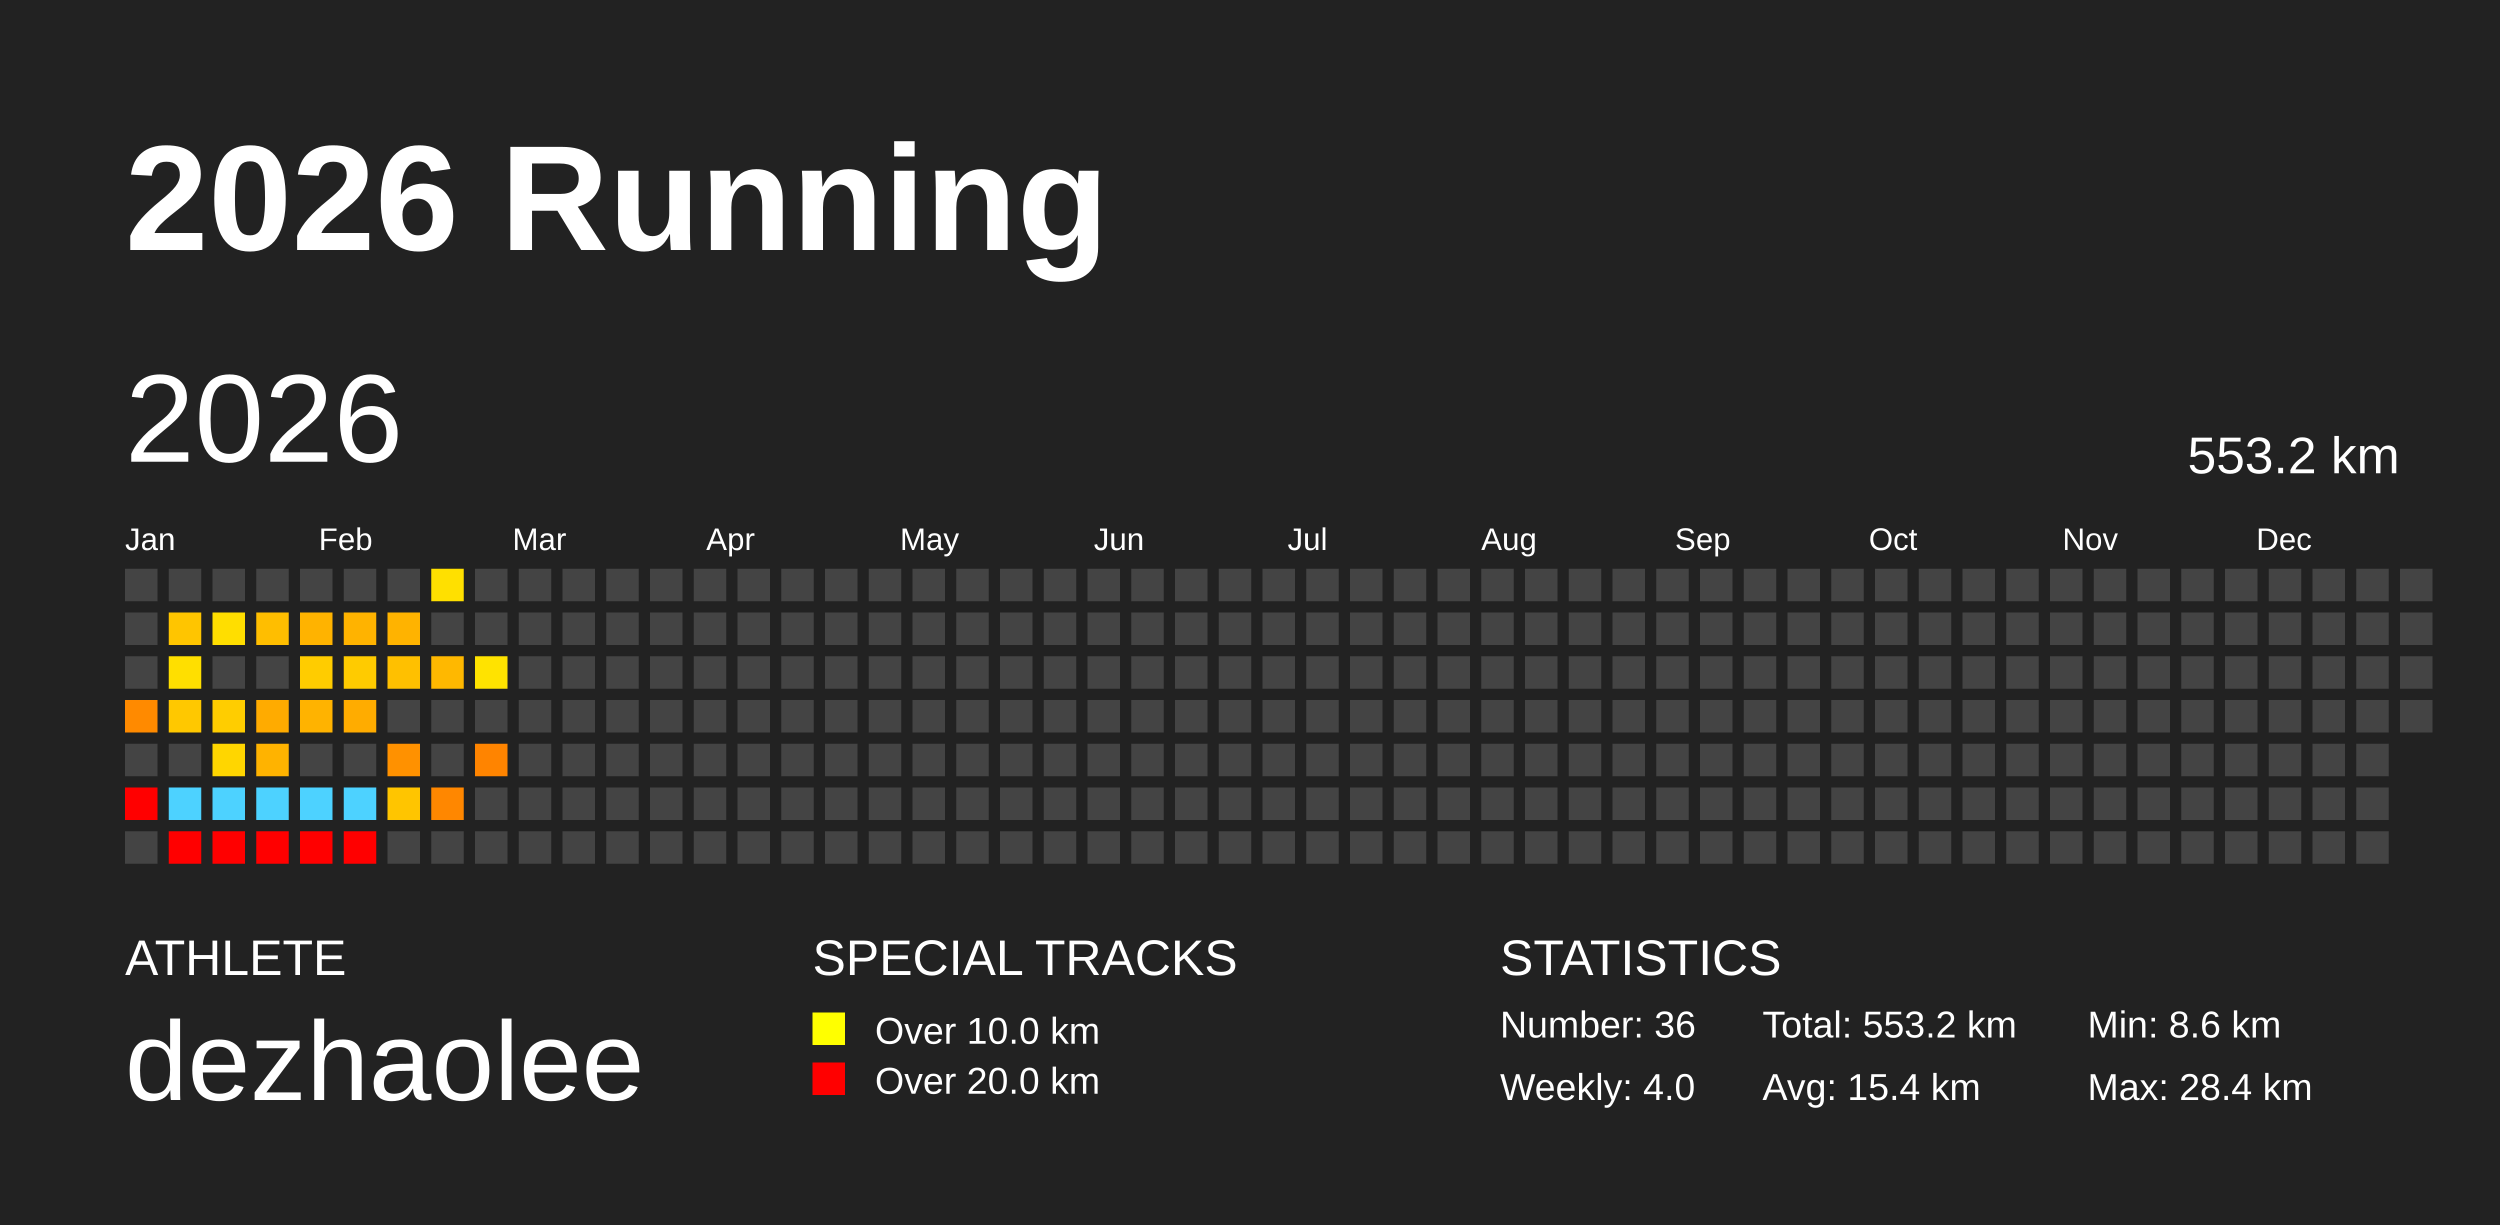
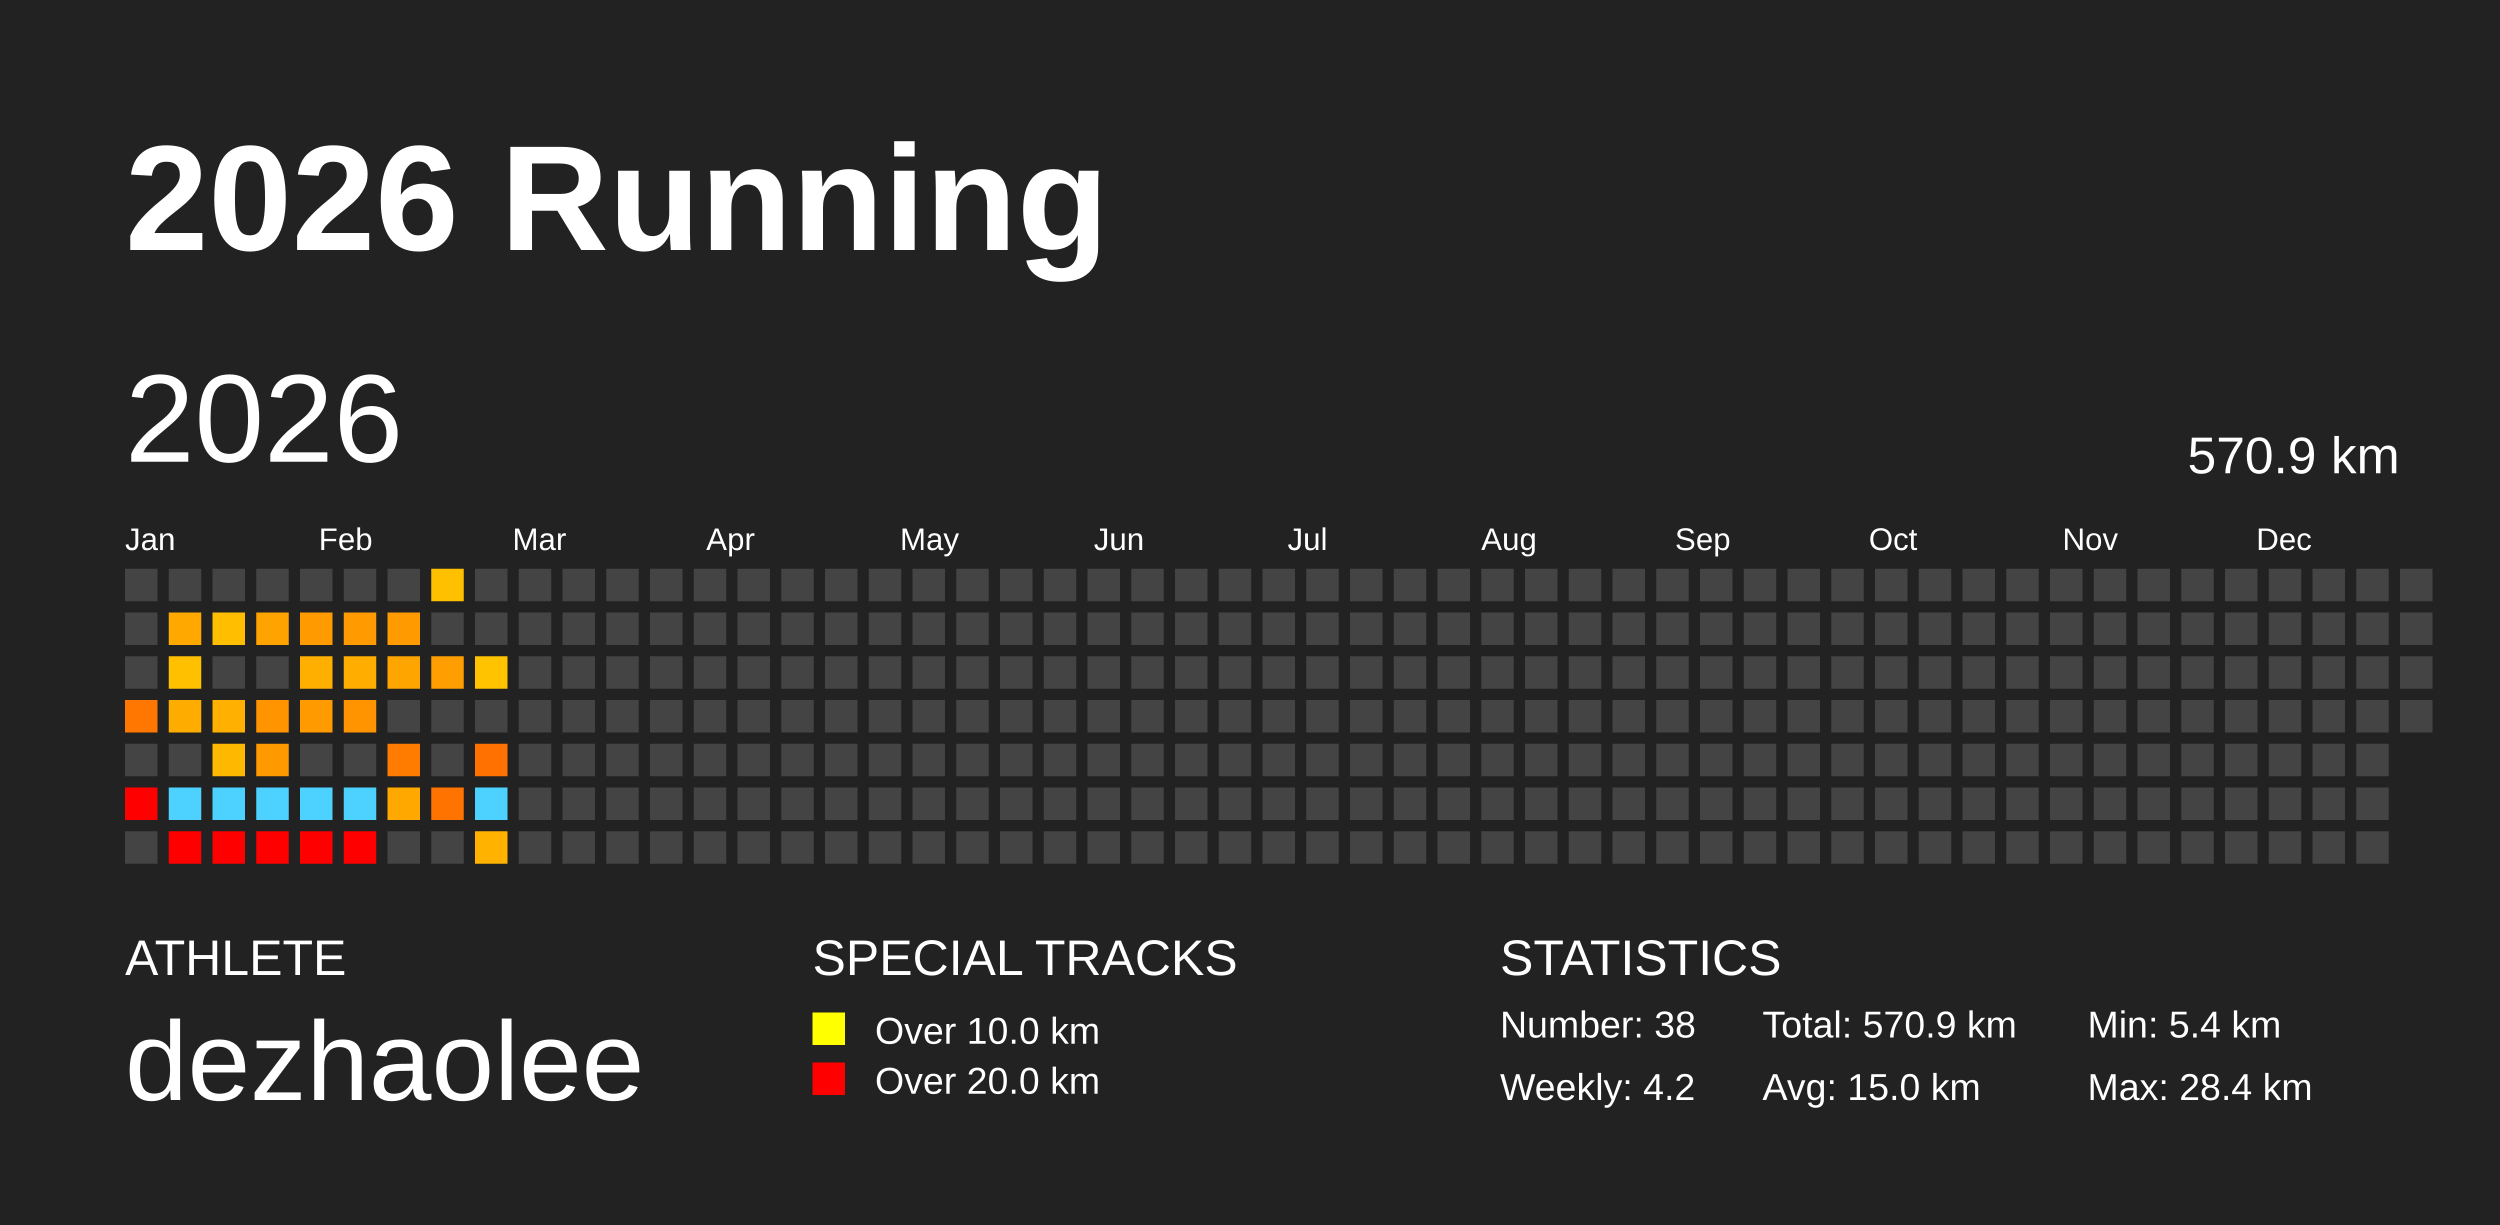
<svg xmlns="http://www.w3.org/2000/svg" baseProfile="full" height="98mm" version="1.1" viewBox="0,0,200,98" width="200mm">
  <defs />
  <rect fill="#222222" height="98" width="200" x="0" y="0" />
  <text fill="#FFFFFF" style="font-size:12px; font-family:Arial; font-weight:bold;" x="10" y="20">2026 Running</text>
  <text fill="#FFFFFF" style="font-size:4px; font-family:Arial" x="10" y="78">ATHLETE</text>
  <text fill="#FFFFFF" style="font-size:9px; font-family:Arial" x="10" y="88">dezhaolee</text>
  <text fill="#FFFFFF" style="font-size:4px; font-family:Arial" x="65" y="78">SPECIAL TRACKS</text>
  <rect fill="yellow" height="2.6" width="2.6" x="65" y="81" />
  <text fill="#FFFFFF" style="font-size:3px; font-family:Arial" x="70" y="83.5">Over 10.0 km</text>
  <rect fill="red" height="2.6" width="2.6" x="65" y="85" />
  <text fill="#FFFFFF" style="font-size:3px; font-family:Arial" x="70" y="87.5">Over 20.0 km</text>
  <text fill="#FFFFFF" style="font-size:4px; font-family:Arial" x="120" y="78">STATISTICS</text>
-   <text fill="#FFFFFF" style="font-size:3px; font-family:Arial" x="120" y="83">Number: 36</text>
-   <text fill="#FFFFFF" style="font-size:3px; font-family:Arial" x="120" y="88">Weekly: 4.0</text>
-   <text fill="#FFFFFF" style="font-size:3px; font-family:Arial" x="141" y="83">Total: 553.2 km</text>
-   <text fill="#FFFFFF" style="font-size:3px; font-family:Arial" x="141" y="88">Avg: 15.4 km</text>
-   <text fill="#FFFFFF" style="font-size:3px; font-family:Arial" x="167" y="83">Min: 8.6 km</text>
+   <text fill="#FFFFFF" style="font-size:3px; font-family:Arial" x="120" y="83">Number: 38</text>
+   <text fill="#FFFFFF" style="font-size:3px; font-family:Arial" x="120" y="88">Weekly: 4.2</text>
+   <text fill="#FFFFFF" style="font-size:3px; font-family:Arial" x="141" y="83">Total: 570.9 km</text>
+   <text fill="#FFFFFF" style="font-size:3px; font-family:Arial" x="141" y="88">Avg: 15.0 km</text>
+   <text fill="#FFFFFF" style="font-size:3px; font-family:Arial" x="167" y="83">Min: 5.4 km</text>
  <text fill="#FFFFFF" style="font-size:3px; font-family:Arial" x="167" y="88">Max: 28.4 km</text>
  <text dominant-baseline="hanging" fill="#FFFFFF" style="font-size:10.0px; font-family:Arial;" x="10" y="30">2026</text>
-   <text dominant-baseline="hanging" fill="#FFFFFF" style="font-size:4.125px; font-family:Arial;" x="175" y="35">553.2 km</text>
+   <text dominant-baseline="hanging" fill="#FFFFFF" style="font-size:4.125px; font-family:Arial;" x="175" y="35">570.9 km</text>
  <text fill="#FFFFFF" style="font-size:2.5px; font-family:Arial" x="10.0" y="44">Jan</text>
  <text fill="#FFFFFF" style="font-size:2.5px; font-family:Arial" x="25.5" y="44">Feb</text>
  <text fill="#FFFFFF" style="font-size:2.5px; font-family:Arial" x="41.0" y="44">Mar</text>
  <text fill="#FFFFFF" style="font-size:2.5px; font-family:Arial" x="56.5" y="44">Apr</text>
  <text fill="#FFFFFF" style="font-size:2.5px; font-family:Arial" x="72.0" y="44">May</text>
  <text fill="#FFFFFF" style="font-size:2.5px; font-family:Arial" x="87.5" y="44">Jun</text>
  <text fill="#FFFFFF" style="font-size:2.5px; font-family:Arial" x="103.0" y="44">Jul</text>
  <text fill="#FFFFFF" style="font-size:2.5px; font-family:Arial" x="118.5" y="44">Aug</text>
  <text fill="#FFFFFF" style="font-size:2.5px; font-family:Arial" x="134.0" y="44">Sep</text>
  <text fill="#FFFFFF" style="font-size:2.5px; font-family:Arial" x="149.5" y="44">Oct</text>
  <text fill="#FFFFFF" style="font-size:2.5px; font-family:Arial" x="165.0" y="44">Nov</text>
  <text fill="#FFFFFF" style="font-size:2.5px; font-family:Arial" x="180.5" y="44">Dec</text>
  <rect fill="#444444" height="2.6" width="2.6" x="10.0" y="45.5" />
  <rect fill="#444444" height="2.6" width="2.6" x="10.0" y="49.0" />
  <rect fill="#444444" height="2.6" width="2.6" x="10.0" y="52.5" />
-   <rect fill="#ff8a00" height="2.6" width="2.6" x="10.0" y="56.0" />
+   <rect fill="#ff7700" height="2.6" width="2.6" x="10.0" y="56.0" />
  <rect fill="#444444" height="2.6" width="2.6" x="10.0" y="59.5" />
  <rect fill="red" height="2.6" width="2.6" x="10.0" y="63.0" />
  <rect fill="#444444" height="2.6" width="2.6" x="10.0" y="66.5" />
  <rect fill="#444444" height="2.6" width="2.6" x="13.5" y="45.5" />
-   <rect fill="#ffc500" height="2.6" width="2.6" x="13.5" y="49.0" />
-   <rect fill="#ffdf00" height="2.6" width="2.6" x="13.5" y="52.5" />
-   <rect fill="#ffc800" height="2.6" width="2.6" x="13.5" y="56.0" />
+   <rect fill="#ffa900" height="2.6" width="2.6" x="13.5" y="49.0" />
+   <rect fill="#ffc000" height="2.6" width="2.6" x="13.5" y="52.5" />
+   <rect fill="#ffac00" height="2.6" width="2.6" x="13.5" y="56.0" />
  <rect fill="#444444" height="2.6" width="2.6" x="13.5" y="59.5" />
  <rect fill="#4dd2ff" height="2.6" width="2.6" x="13.5" y="63.0" />
  <rect fill="red" height="2.6" width="2.6" x="13.5" y="66.5" />
  <rect fill="#444444" height="2.6" width="2.6" x="17.0" y="45.5" />
-   <rect fill="#ffde00" height="2.6" width="2.6" x="17.0" y="49.0" />
+   <rect fill="#ffbf00" height="2.6" width="2.6" x="17.0" y="49.0" />
  <rect fill="#444444" height="2.6" width="2.6" x="17.0" y="52.5" />
-   <rect fill="#ffcd00" height="2.6" width="2.6" x="17.0" y="56.0" />
-   <rect fill="#ffd600" height="2.6" width="2.6" x="17.0" y="59.5" />
+   <rect fill="#ffb000" height="2.6" width="2.6" x="17.0" y="56.0" />
+   <rect fill="#ffb800" height="2.6" width="2.6" x="17.0" y="59.5" />
  <rect fill="#4dd2ff" height="2.6" width="2.6" x="17.0" y="63.0" />
  <rect fill="red" height="2.6" width="2.6" x="17.0" y="66.5" />
  <rect fill="#444444" height="2.6" width="2.6" x="20.5" y="45.5" />
-   <rect fill="#ffbe00" height="2.6" width="2.6" x="20.5" y="49.0" />
+   <rect fill="#ffa300" height="2.6" width="2.6" x="20.5" y="49.0" />
  <rect fill="#444444" height="2.6" width="2.6" x="20.5" y="52.5" />
-   <rect fill="#ffab00" height="2.6" width="2.6" x="20.5" y="56.0" />
-   <rect fill="#ffb300" height="2.6" width="2.6" x="20.5" y="59.5" />
+   <rect fill="#ff9300" height="2.6" width="2.6" x="20.5" y="56.0" />
+   <rect fill="#ff9900" height="2.6" width="2.6" x="20.5" y="59.5" />
  <rect fill="#4dd2ff" height="2.6" width="2.6" x="20.5" y="63.0" />
  <rect fill="red" height="2.6" width="2.6" x="20.5" y="66.5" />
  <rect fill="#444444" height="2.6" width="2.6" x="24.0" y="45.5" />
-   <rect fill="#ffb300" height="2.6" width="2.6" x="24.0" y="49.0" />
-   <rect fill="#ffcc00" height="2.6" width="2.6" x="24.0" y="52.5" />
-   <rect fill="#ffb300" height="2.6" width="2.6" x="24.0" y="56.0" />
+   <rect fill="#ff9a00" height="2.6" width="2.6" x="24.0" y="49.0" />
+   <rect fill="#ffaf00" height="2.6" width="2.6" x="24.0" y="52.5" />
+   <rect fill="#ff9a00" height="2.6" width="2.6" x="24.0" y="56.0" />
  <rect fill="#444444" height="2.6" width="2.6" x="24.0" y="59.5" />
  <rect fill="#4dd2ff" height="2.6" width="2.6" x="24.0" y="63.0" />
  <rect fill="red" height="2.6" width="2.6" x="24.0" y="66.5" />
  <rect fill="#444444" height="2.6" width="2.6" x="27.5" y="45.5" />
-   <rect fill="#ffb300" height="2.6" width="2.6" x="27.5" y="49.0" />
-   <rect fill="#ffcb00" height="2.6" width="2.6" x="27.5" y="52.5" />
-   <rect fill="#ffac00" height="2.6" width="2.6" x="27.5" y="56.0" />
+   <rect fill="#ff9a00" height="2.6" width="2.6" x="27.5" y="49.0" />
+   <rect fill="#ffae00" height="2.6" width="2.6" x="27.5" y="52.5" />
+   <rect fill="#ff9400" height="2.6" width="2.6" x="27.5" y="56.0" />
  <rect fill="#444444" height="2.6" width="2.6" x="27.5" y="59.5" />
  <rect fill="#4dd2ff" height="2.6" width="2.6" x="27.5" y="63.0" />
  <rect fill="red" height="2.6" width="2.6" x="27.5" y="66.5" />
  <rect fill="#444444" height="2.6" width="2.6" x="31.0" y="45.5" />
-   <rect fill="#ffb300" height="2.6" width="2.6" x="31.0" y="49.0" />
-   <rect fill="#ffc000" height="2.6" width="2.6" x="31.0" y="52.5" />
+   <rect fill="#ff9a00" height="2.6" width="2.6" x="31.0" y="49.0" />
+   <rect fill="#ffa500" height="2.6" width="2.6" x="31.0" y="52.5" />
  <rect fill="#444444" height="2.6" width="2.6" x="31.0" y="56.0" />
-   <rect fill="#ff9100" height="2.6" width="2.6" x="31.0" y="59.5" />
-   <rect fill="#ffc500" height="2.6" width="2.6" x="31.0" y="63.0" />
+   <rect fill="#ff7c00" height="2.6" width="2.6" x="31.0" y="59.5" />
+   <rect fill="#ffa900" height="2.6" width="2.6" x="31.0" y="63.0" />
  <rect fill="#444444" height="2.6" width="2.6" x="31.0" y="66.5" />
-   <rect fill="#ffe000" height="2.6" width="2.6" x="34.5" y="45.5" />
+   <rect fill="#ffc000" height="2.6" width="2.6" x="34.5" y="45.5" />
  <rect fill="#444444" height="2.6" width="2.6" x="34.5" y="49.0" />
-   <rect fill="#ffb800" height="2.6" width="2.6" x="34.5" y="52.5" />
+   <rect fill="#ff9e00" height="2.6" width="2.6" x="34.5" y="52.5" />
  <rect fill="#444444" height="2.6" width="2.6" x="34.5" y="56.0" />
  <rect fill="#444444" height="2.6" width="2.6" x="34.5" y="59.5" />
-   <rect fill="#ff8700" height="2.6" width="2.6" x="34.5" y="63.0" />
+   <rect fill="#ff7400" height="2.6" width="2.6" x="34.5" y="63.0" />
  <rect fill="#444444" height="2.6" width="2.6" x="34.5" y="66.5" />
  <rect fill="#444444" height="2.6" width="2.6" x="38.0" y="45.5" />
  <rect fill="#444444" height="2.6" width="2.6" x="38.0" y="49.0" />
-   <rect fill="#ffe300" height="2.6" width="2.6" x="38.0" y="52.5" />
+   <rect fill="#ffc300" height="2.6" width="2.6" x="38.0" y="52.5" />
  <rect fill="#444444" height="2.6" width="2.6" x="38.0" y="56.0" />
-   <rect fill="#ff8400" height="2.6" width="2.6" x="38.0" y="59.5" />
-   <rect fill="#444444" height="2.6" width="2.6" x="38.0" y="63.0" />
-   <rect fill="#444444" height="2.6" width="2.6" x="38.0" y="66.5" />
+   <rect fill="#ff7100" height="2.6" width="2.6" x="38.0" y="59.5" />
+   <rect fill="#4dd2ff" height="2.6" width="2.6" x="38.0" y="63.0" />
+   <rect fill="#ffb200" height="2.6" width="2.6" x="38.0" y="66.5" />
  <rect fill="#444444" height="2.6" width="2.6" x="41.5" y="45.5" />
  <rect fill="#444444" height="2.6" width="2.6" x="41.5" y="49.0" />
  <rect fill="#444444" height="2.6" width="2.6" x="41.5" y="52.5" />
  <rect fill="#444444" height="2.6" width="2.6" x="41.5" y="56.0" />
  <rect fill="#444444" height="2.6" width="2.6" x="41.5" y="59.5" />
  <rect fill="#444444" height="2.6" width="2.6" x="41.5" y="63.0" />
  <rect fill="#444444" height="2.6" width="2.6" x="41.5" y="66.5" />
  <rect fill="#444444" height="2.6" width="2.6" x="45.0" y="45.5" />
  <rect fill="#444444" height="2.6" width="2.6" x="45.0" y="49.0" />
  <rect fill="#444444" height="2.6" width="2.6" x="45.0" y="52.5" />
  <rect fill="#444444" height="2.6" width="2.6" x="45.0" y="56.0" />
  <rect fill="#444444" height="2.6" width="2.6" x="45.0" y="59.5" />
  <rect fill="#444444" height="2.6" width="2.6" x="45.0" y="63.0" />
  <rect fill="#444444" height="2.6" width="2.6" x="45.0" y="66.5" />
  <rect fill="#444444" height="2.6" width="2.6" x="48.5" y="45.5" />
  <rect fill="#444444" height="2.6" width="2.6" x="48.5" y="49.0" />
  <rect fill="#444444" height="2.6" width="2.6" x="48.5" y="52.5" />
  <rect fill="#444444" height="2.6" width="2.6" x="48.5" y="56.0" />
  <rect fill="#444444" height="2.6" width="2.6" x="48.5" y="59.5" />
  <rect fill="#444444" height="2.6" width="2.6" x="48.5" y="63.0" />
  <rect fill="#444444" height="2.6" width="2.6" x="48.5" y="66.5" />
  <rect fill="#444444" height="2.6" width="2.6" x="52.0" y="45.5" />
  <rect fill="#444444" height="2.6" width="2.6" x="52.0" y="49.0" />
  <rect fill="#444444" height="2.6" width="2.6" x="52.0" y="52.5" />
  <rect fill="#444444" height="2.6" width="2.6" x="52.0" y="56.0" />
  <rect fill="#444444" height="2.6" width="2.6" x="52.0" y="59.5" />
  <rect fill="#444444" height="2.6" width="2.6" x="52.0" y="63.0" />
  <rect fill="#444444" height="2.6" width="2.6" x="52.0" y="66.5" />
  <rect fill="#444444" height="2.6" width="2.6" x="55.5" y="45.5" />
  <rect fill="#444444" height="2.6" width="2.6" x="55.5" y="49.0" />
  <rect fill="#444444" height="2.6" width="2.6" x="55.5" y="52.5" />
  <rect fill="#444444" height="2.6" width="2.6" x="55.5" y="56.0" />
  <rect fill="#444444" height="2.6" width="2.6" x="55.5" y="59.5" />
  <rect fill="#444444" height="2.6" width="2.6" x="55.5" y="63.0" />
  <rect fill="#444444" height="2.6" width="2.6" x="55.5" y="66.5" />
  <rect fill="#444444" height="2.6" width="2.6" x="59.0" y="45.5" />
  <rect fill="#444444" height="2.6" width="2.6" x="59.0" y="49.0" />
  <rect fill="#444444" height="2.6" width="2.6" x="59.0" y="52.5" />
  <rect fill="#444444" height="2.6" width="2.6" x="59.0" y="56.0" />
  <rect fill="#444444" height="2.6" width="2.6" x="59.0" y="59.5" />
  <rect fill="#444444" height="2.6" width="2.6" x="59.0" y="63.0" />
  <rect fill="#444444" height="2.6" width="2.6" x="59.0" y="66.5" />
  <rect fill="#444444" height="2.6" width="2.6" x="62.5" y="45.5" />
  <rect fill="#444444" height="2.6" width="2.6" x="62.5" y="49.0" />
  <rect fill="#444444" height="2.6" width="2.6" x="62.5" y="52.5" />
  <rect fill="#444444" height="2.6" width="2.6" x="62.5" y="56.0" />
  <rect fill="#444444" height="2.6" width="2.6" x="62.5" y="59.5" />
  <rect fill="#444444" height="2.6" width="2.6" x="62.5" y="63.0" />
  <rect fill="#444444" height="2.6" width="2.6" x="62.5" y="66.5" />
  <rect fill="#444444" height="2.6" width="2.6" x="66.0" y="45.5" />
  <rect fill="#444444" height="2.6" width="2.6" x="66.0" y="49.0" />
  <rect fill="#444444" height="2.6" width="2.6" x="66.0" y="52.5" />
  <rect fill="#444444" height="2.6" width="2.6" x="66.0" y="56.0" />
  <rect fill="#444444" height="2.6" width="2.6" x="66.0" y="59.5" />
  <rect fill="#444444" height="2.6" width="2.6" x="66.0" y="63.0" />
  <rect fill="#444444" height="2.6" width="2.6" x="66.0" y="66.5" />
  <rect fill="#444444" height="2.6" width="2.6" x="69.5" y="45.5" />
  <rect fill="#444444" height="2.6" width="2.6" x="69.5" y="49.0" />
  <rect fill="#444444" height="2.6" width="2.6" x="69.5" y="52.5" />
  <rect fill="#444444" height="2.6" width="2.6" x="69.5" y="56.0" />
  <rect fill="#444444" height="2.6" width="2.6" x="69.5" y="59.5" />
  <rect fill="#444444" height="2.6" width="2.6" x="69.5" y="63.0" />
  <rect fill="#444444" height="2.6" width="2.6" x="69.5" y="66.5" />
  <rect fill="#444444" height="2.6" width="2.6" x="73.0" y="45.5" />
  <rect fill="#444444" height="2.6" width="2.6" x="73.0" y="49.0" />
  <rect fill="#444444" height="2.6" width="2.6" x="73.0" y="52.5" />
  <rect fill="#444444" height="2.6" width="2.6" x="73.0" y="56.0" />
  <rect fill="#444444" height="2.6" width="2.6" x="73.0" y="59.5" />
  <rect fill="#444444" height="2.6" width="2.6" x="73.0" y="63.0" />
  <rect fill="#444444" height="2.6" width="2.6" x="73.0" y="66.5" />
  <rect fill="#444444" height="2.6" width="2.6" x="76.5" y="45.5" />
  <rect fill="#444444" height="2.6" width="2.6" x="76.5" y="49.0" />
  <rect fill="#444444" height="2.6" width="2.6" x="76.5" y="52.5" />
  <rect fill="#444444" height="2.6" width="2.6" x="76.5" y="56.0" />
  <rect fill="#444444" height="2.6" width="2.6" x="76.5" y="59.5" />
  <rect fill="#444444" height="2.6" width="2.6" x="76.5" y="63.0" />
  <rect fill="#444444" height="2.6" width="2.6" x="76.5" y="66.5" />
  <rect fill="#444444" height="2.6" width="2.6" x="80.0" y="45.5" />
  <rect fill="#444444" height="2.6" width="2.6" x="80.0" y="49.0" />
  <rect fill="#444444" height="2.6" width="2.6" x="80.0" y="52.5" />
  <rect fill="#444444" height="2.6" width="2.6" x="80.0" y="56.0" />
  <rect fill="#444444" height="2.6" width="2.6" x="80.0" y="59.5" />
  <rect fill="#444444" height="2.6" width="2.6" x="80.0" y="63.0" />
  <rect fill="#444444" height="2.6" width="2.6" x="80.0" y="66.5" />
  <rect fill="#444444" height="2.6" width="2.6" x="83.5" y="45.5" />
  <rect fill="#444444" height="2.6" width="2.6" x="83.5" y="49.0" />
  <rect fill="#444444" height="2.6" width="2.6" x="83.5" y="52.5" />
  <rect fill="#444444" height="2.6" width="2.6" x="83.5" y="56.0" />
  <rect fill="#444444" height="2.6" width="2.6" x="83.5" y="59.5" />
  <rect fill="#444444" height="2.6" width="2.6" x="83.5" y="63.0" />
  <rect fill="#444444" height="2.6" width="2.6" x="83.5" y="66.5" />
  <rect fill="#444444" height="2.6" width="2.6" x="87.0" y="45.5" />
  <rect fill="#444444" height="2.6" width="2.6" x="87.0" y="49.0" />
  <rect fill="#444444" height="2.6" width="2.6" x="87.0" y="52.5" />
  <rect fill="#444444" height="2.6" width="2.6" x="87.0" y="56.0" />
  <rect fill="#444444" height="2.6" width="2.6" x="87.0" y="59.5" />
  <rect fill="#444444" height="2.6" width="2.6" x="87.0" y="63.0" />
  <rect fill="#444444" height="2.6" width="2.6" x="87.0" y="66.5" />
  <rect fill="#444444" height="2.6" width="2.6" x="90.5" y="45.5" />
  <rect fill="#444444" height="2.6" width="2.6" x="90.5" y="49.0" />
  <rect fill="#444444" height="2.6" width="2.6" x="90.5" y="52.5" />
  <rect fill="#444444" height="2.6" width="2.6" x="90.5" y="56.0" />
  <rect fill="#444444" height="2.6" width="2.6" x="90.5" y="59.5" />
  <rect fill="#444444" height="2.6" width="2.6" x="90.5" y="63.0" />
  <rect fill="#444444" height="2.6" width="2.6" x="90.5" y="66.5" />
  <rect fill="#444444" height="2.6" width="2.6" x="94.0" y="45.5" />
  <rect fill="#444444" height="2.6" width="2.6" x="94.0" y="49.0" />
  <rect fill="#444444" height="2.6" width="2.6" x="94.0" y="52.5" />
  <rect fill="#444444" height="2.6" width="2.6" x="94.0" y="56.0" />
  <rect fill="#444444" height="2.6" width="2.6" x="94.0" y="59.5" />
  <rect fill="#444444" height="2.6" width="2.6" x="94.0" y="63.0" />
  <rect fill="#444444" height="2.6" width="2.6" x="94.0" y="66.5" />
  <rect fill="#444444" height="2.6" width="2.6" x="97.5" y="45.5" />
  <rect fill="#444444" height="2.6" width="2.6" x="97.5" y="49.0" />
  <rect fill="#444444" height="2.6" width="2.6" x="97.5" y="52.5" />
  <rect fill="#444444" height="2.6" width="2.6" x="97.5" y="56.0" />
  <rect fill="#444444" height="2.6" width="2.6" x="97.5" y="59.5" />
  <rect fill="#444444" height="2.6" width="2.6" x="97.5" y="63.0" />
  <rect fill="#444444" height="2.6" width="2.6" x="97.5" y="66.5" />
  <rect fill="#444444" height="2.6" width="2.6" x="101.0" y="45.5" />
  <rect fill="#444444" height="2.6" width="2.6" x="101.0" y="49.0" />
  <rect fill="#444444" height="2.6" width="2.6" x="101.0" y="52.5" />
  <rect fill="#444444" height="2.6" width="2.6" x="101.0" y="56.0" />
  <rect fill="#444444" height="2.6" width="2.6" x="101.0" y="59.5" />
  <rect fill="#444444" height="2.6" width="2.6" x="101.0" y="63.0" />
  <rect fill="#444444" height="2.6" width="2.6" x="101.0" y="66.5" />
  <rect fill="#444444" height="2.6" width="2.6" x="104.5" y="45.5" />
  <rect fill="#444444" height="2.6" width="2.6" x="104.5" y="49.0" />
  <rect fill="#444444" height="2.6" width="2.6" x="104.5" y="52.5" />
  <rect fill="#444444" height="2.6" width="2.6" x="104.5" y="56.0" />
  <rect fill="#444444" height="2.6" width="2.6" x="104.5" y="59.5" />
  <rect fill="#444444" height="2.6" width="2.6" x="104.5" y="63.0" />
  <rect fill="#444444" height="2.6" width="2.6" x="104.5" y="66.5" />
  <rect fill="#444444" height="2.6" width="2.6" x="108.0" y="45.5" />
  <rect fill="#444444" height="2.6" width="2.6" x="108.0" y="49.0" />
  <rect fill="#444444" height="2.6" width="2.6" x="108.0" y="52.5" />
  <rect fill="#444444" height="2.6" width="2.6" x="108.0" y="56.0" />
  <rect fill="#444444" height="2.6" width="2.6" x="108.0" y="59.5" />
  <rect fill="#444444" height="2.6" width="2.6" x="108.0" y="63.0" />
  <rect fill="#444444" height="2.6" width="2.6" x="108.0" y="66.5" />
  <rect fill="#444444" height="2.6" width="2.6" x="111.5" y="45.5" />
  <rect fill="#444444" height="2.6" width="2.6" x="111.5" y="49.0" />
  <rect fill="#444444" height="2.6" width="2.6" x="111.5" y="52.5" />
  <rect fill="#444444" height="2.6" width="2.6" x="111.5" y="56.0" />
  <rect fill="#444444" height="2.6" width="2.6" x="111.5" y="59.5" />
  <rect fill="#444444" height="2.6" width="2.6" x="111.5" y="63.0" />
  <rect fill="#444444" height="2.6" width="2.6" x="111.5" y="66.5" />
  <rect fill="#444444" height="2.6" width="2.6" x="115.0" y="45.5" />
  <rect fill="#444444" height="2.6" width="2.6" x="115.0" y="49.0" />
  <rect fill="#444444" height="2.6" width="2.6" x="115.0" y="52.5" />
  <rect fill="#444444" height="2.6" width="2.6" x="115.0" y="56.0" />
  <rect fill="#444444" height="2.6" width="2.6" x="115.0" y="59.5" />
  <rect fill="#444444" height="2.6" width="2.6" x="115.0" y="63.0" />
  <rect fill="#444444" height="2.6" width="2.6" x="115.0" y="66.5" />
  <rect fill="#444444" height="2.6" width="2.6" x="118.5" y="45.5" />
  <rect fill="#444444" height="2.6" width="2.6" x="118.5" y="49.0" />
  <rect fill="#444444" height="2.6" width="2.6" x="118.5" y="52.5" />
  <rect fill="#444444" height="2.6" width="2.6" x="118.5" y="56.0" />
  <rect fill="#444444" height="2.6" width="2.6" x="118.5" y="59.5" />
  <rect fill="#444444" height="2.6" width="2.6" x="118.5" y="63.0" />
  <rect fill="#444444" height="2.6" width="2.6" x="118.5" y="66.5" />
  <rect fill="#444444" height="2.6" width="2.6" x="122.0" y="45.5" />
  <rect fill="#444444" height="2.6" width="2.6" x="122.0" y="49.0" />
  <rect fill="#444444" height="2.6" width="2.6" x="122.0" y="52.5" />
  <rect fill="#444444" height="2.6" width="2.6" x="122.0" y="56.0" />
  <rect fill="#444444" height="2.6" width="2.6" x="122.0" y="59.5" />
  <rect fill="#444444" height="2.6" width="2.6" x="122.0" y="63.0" />
  <rect fill="#444444" height="2.6" width="2.6" x="122.0" y="66.5" />
  <rect fill="#444444" height="2.6" width="2.6" x="125.5" y="45.5" />
  <rect fill="#444444" height="2.6" width="2.6" x="125.5" y="49.0" />
  <rect fill="#444444" height="2.6" width="2.6" x="125.5" y="52.5" />
  <rect fill="#444444" height="2.6" width="2.6" x="125.5" y="56.0" />
  <rect fill="#444444" height="2.6" width="2.6" x="125.5" y="59.5" />
  <rect fill="#444444" height="2.6" width="2.6" x="125.5" y="63.0" />
  <rect fill="#444444" height="2.6" width="2.6" x="125.5" y="66.5" />
  <rect fill="#444444" height="2.6" width="2.6" x="129.0" y="45.5" />
  <rect fill="#444444" height="2.6" width="2.6" x="129.0" y="49.0" />
  <rect fill="#444444" height="2.6" width="2.6" x="129.0" y="52.5" />
  <rect fill="#444444" height="2.6" width="2.6" x="129.0" y="56.0" />
  <rect fill="#444444" height="2.6" width="2.6" x="129.0" y="59.5" />
  <rect fill="#444444" height="2.6" width="2.6" x="129.0" y="63.0" />
  <rect fill="#444444" height="2.6" width="2.6" x="129.0" y="66.5" />
  <rect fill="#444444" height="2.6" width="2.6" x="132.5" y="45.5" />
  <rect fill="#444444" height="2.6" width="2.6" x="132.5" y="49.0" />
  <rect fill="#444444" height="2.6" width="2.6" x="132.5" y="52.5" />
  <rect fill="#444444" height="2.6" width="2.6" x="132.5" y="56.0" />
  <rect fill="#444444" height="2.6" width="2.6" x="132.5" y="59.5" />
  <rect fill="#444444" height="2.6" width="2.6" x="132.5" y="63.0" />
  <rect fill="#444444" height="2.6" width="2.6" x="132.5" y="66.5" />
  <rect fill="#444444" height="2.6" width="2.6" x="136.0" y="45.5" />
  <rect fill="#444444" height="2.6" width="2.6" x="136.0" y="49.0" />
  <rect fill="#444444" height="2.6" width="2.6" x="136.0" y="52.5" />
  <rect fill="#444444" height="2.6" width="2.6" x="136.0" y="56.0" />
  <rect fill="#444444" height="2.6" width="2.6" x="136.0" y="59.5" />
  <rect fill="#444444" height="2.6" width="2.6" x="136.0" y="63.0" />
  <rect fill="#444444" height="2.6" width="2.6" x="136.0" y="66.5" />
  <rect fill="#444444" height="2.6" width="2.6" x="139.5" y="45.5" />
  <rect fill="#444444" height="2.6" width="2.6" x="139.5" y="49.0" />
  <rect fill="#444444" height="2.6" width="2.6" x="139.5" y="52.5" />
  <rect fill="#444444" height="2.6" width="2.6" x="139.5" y="56.0" />
  <rect fill="#444444" height="2.6" width="2.6" x="139.5" y="59.5" />
  <rect fill="#444444" height="2.6" width="2.6" x="139.5" y="63.0" />
  <rect fill="#444444" height="2.6" width="2.6" x="139.5" y="66.5" />
  <rect fill="#444444" height="2.6" width="2.6" x="143.0" y="45.5" />
  <rect fill="#444444" height="2.6" width="2.6" x="143.0" y="49.0" />
  <rect fill="#444444" height="2.6" width="2.6" x="143.0" y="52.5" />
  <rect fill="#444444" height="2.6" width="2.6" x="143.0" y="56.0" />
  <rect fill="#444444" height="2.6" width="2.6" x="143.0" y="59.5" />
  <rect fill="#444444" height="2.6" width="2.6" x="143.0" y="63.0" />
  <rect fill="#444444" height="2.6" width="2.6" x="143.0" y="66.5" />
  <rect fill="#444444" height="2.6" width="2.6" x="146.5" y="45.5" />
  <rect fill="#444444" height="2.6" width="2.6" x="146.5" y="49.0" />
  <rect fill="#444444" height="2.6" width="2.6" x="146.5" y="52.5" />
  <rect fill="#444444" height="2.6" width="2.6" x="146.5" y="56.0" />
  <rect fill="#444444" height="2.6" width="2.6" x="146.5" y="59.5" />
  <rect fill="#444444" height="2.6" width="2.6" x="146.5" y="63.0" />
  <rect fill="#444444" height="2.6" width="2.6" x="146.5" y="66.5" />
  <rect fill="#444444" height="2.6" width="2.6" x="150.0" y="45.5" />
  <rect fill="#444444" height="2.6" width="2.6" x="150.0" y="49.0" />
  <rect fill="#444444" height="2.6" width="2.6" x="150.0" y="52.5" />
  <rect fill="#444444" height="2.6" width="2.6" x="150.0" y="56.0" />
  <rect fill="#444444" height="2.6" width="2.6" x="150.0" y="59.5" />
  <rect fill="#444444" height="2.6" width="2.6" x="150.0" y="63.0" />
  <rect fill="#444444" height="2.6" width="2.6" x="150.0" y="66.5" />
  <rect fill="#444444" height="2.6" width="2.6" x="153.5" y="45.5" />
  <rect fill="#444444" height="2.6" width="2.6" x="153.5" y="49.0" />
  <rect fill="#444444" height="2.6" width="2.6" x="153.5" y="52.5" />
  <rect fill="#444444" height="2.6" width="2.6" x="153.5" y="56.0" />
  <rect fill="#444444" height="2.6" width="2.6" x="153.5" y="59.5" />
  <rect fill="#444444" height="2.6" width="2.6" x="153.5" y="63.0" />
  <rect fill="#444444" height="2.6" width="2.6" x="153.5" y="66.5" />
  <rect fill="#444444" height="2.6" width="2.6" x="157.0" y="45.5" />
  <rect fill="#444444" height="2.6" width="2.6" x="157.0" y="49.0" />
  <rect fill="#444444" height="2.6" width="2.6" x="157.0" y="52.5" />
  <rect fill="#444444" height="2.6" width="2.6" x="157.0" y="56.0" />
  <rect fill="#444444" height="2.6" width="2.6" x="157.0" y="59.5" />
  <rect fill="#444444" height="2.6" width="2.6" x="157.0" y="63.0" />
  <rect fill="#444444" height="2.6" width="2.6" x="157.0" y="66.5" />
  <rect fill="#444444" height="2.6" width="2.6" x="160.5" y="45.5" />
  <rect fill="#444444" height="2.6" width="2.6" x="160.5" y="49.0" />
  <rect fill="#444444" height="2.6" width="2.6" x="160.5" y="52.5" />
  <rect fill="#444444" height="2.6" width="2.6" x="160.5" y="56.0" />
  <rect fill="#444444" height="2.6" width="2.6" x="160.5" y="59.5" />
  <rect fill="#444444" height="2.6" width="2.6" x="160.5" y="63.0" />
  <rect fill="#444444" height="2.6" width="2.6" x="160.5" y="66.5" />
  <rect fill="#444444" height="2.6" width="2.6" x="164.0" y="45.5" />
  <rect fill="#444444" height="2.6" width="2.6" x="164.0" y="49.0" />
  <rect fill="#444444" height="2.6" width="2.6" x="164.0" y="52.5" />
  <rect fill="#444444" height="2.6" width="2.6" x="164.0" y="56.0" />
  <rect fill="#444444" height="2.6" width="2.6" x="164.0" y="59.5" />
  <rect fill="#444444" height="2.6" width="2.6" x="164.0" y="63.0" />
  <rect fill="#444444" height="2.6" width="2.6" x="164.0" y="66.5" />
  <rect fill="#444444" height="2.6" width="2.6" x="167.5" y="45.5" />
  <rect fill="#444444" height="2.6" width="2.6" x="167.5" y="49.0" />
  <rect fill="#444444" height="2.6" width="2.6" x="167.5" y="52.5" />
  <rect fill="#444444" height="2.6" width="2.6" x="167.5" y="56.0" />
  <rect fill="#444444" height="2.6" width="2.6" x="167.5" y="59.5" />
  <rect fill="#444444" height="2.6" width="2.6" x="167.5" y="63.0" />
  <rect fill="#444444" height="2.6" width="2.6" x="167.5" y="66.5" />
  <rect fill="#444444" height="2.6" width="2.6" x="171.0" y="45.5" />
  <rect fill="#444444" height="2.6" width="2.6" x="171.0" y="49.0" />
  <rect fill="#444444" height="2.6" width="2.6" x="171.0" y="52.5" />
  <rect fill="#444444" height="2.6" width="2.6" x="171.0" y="56.0" />
  <rect fill="#444444" height="2.6" width="2.6" x="171.0" y="59.5" />
  <rect fill="#444444" height="2.6" width="2.6" x="171.0" y="63.0" />
  <rect fill="#444444" height="2.6" width="2.6" x="171.0" y="66.5" />
  <rect fill="#444444" height="2.6" width="2.6" x="174.5" y="45.5" />
  <rect fill="#444444" height="2.6" width="2.6" x="174.5" y="49.0" />
  <rect fill="#444444" height="2.6" width="2.6" x="174.5" y="52.5" />
  <rect fill="#444444" height="2.6" width="2.6" x="174.5" y="56.0" />
  <rect fill="#444444" height="2.6" width="2.6" x="174.5" y="59.5" />
  <rect fill="#444444" height="2.6" width="2.6" x="174.5" y="63.0" />
  <rect fill="#444444" height="2.6" width="2.6" x="174.5" y="66.5" />
  <rect fill="#444444" height="2.6" width="2.6" x="178.0" y="45.5" />
  <rect fill="#444444" height="2.6" width="2.6" x="178.0" y="49.0" />
  <rect fill="#444444" height="2.6" width="2.6" x="178.0" y="52.5" />
  <rect fill="#444444" height="2.6" width="2.6" x="178.0" y="56.0" />
  <rect fill="#444444" height="2.6" width="2.6" x="178.0" y="59.5" />
  <rect fill="#444444" height="2.6" width="2.6" x="178.0" y="63.0" />
  <rect fill="#444444" height="2.6" width="2.6" x="178.0" y="66.5" />
  <rect fill="#444444" height="2.6" width="2.6" x="181.5" y="45.5" />
  <rect fill="#444444" height="2.6" width="2.6" x="181.5" y="49.0" />
  <rect fill="#444444" height="2.6" width="2.6" x="181.5" y="52.5" />
  <rect fill="#444444" height="2.6" width="2.6" x="181.5" y="56.0" />
  <rect fill="#444444" height="2.6" width="2.6" x="181.5" y="59.5" />
  <rect fill="#444444" height="2.6" width="2.6" x="181.5" y="63.0" />
  <rect fill="#444444" height="2.6" width="2.6" x="181.5" y="66.5" />
  <rect fill="#444444" height="2.6" width="2.6" x="185.0" y="45.5" />
  <rect fill="#444444" height="2.6" width="2.6" x="185.0" y="49.0" />
  <rect fill="#444444" height="2.6" width="2.6" x="185.0" y="52.5" />
  <rect fill="#444444" height="2.6" width="2.6" x="185.0" y="56.0" />
  <rect fill="#444444" height="2.6" width="2.6" x="185.0" y="59.5" />
  <rect fill="#444444" height="2.6" width="2.6" x="185.0" y="63.0" />
  <rect fill="#444444" height="2.6" width="2.6" x="185.0" y="66.5" />
  <rect fill="#444444" height="2.6" width="2.6" x="188.5" y="45.5" />
  <rect fill="#444444" height="2.6" width="2.6" x="188.5" y="49.0" />
  <rect fill="#444444" height="2.6" width="2.6" x="188.5" y="52.5" />
  <rect fill="#444444" height="2.6" width="2.6" x="188.5" y="56.0" />
  <rect fill="#444444" height="2.6" width="2.6" x="188.5" y="59.5" />
  <rect fill="#444444" height="2.6" width="2.6" x="188.5" y="63.0" />
  <rect fill="#444444" height="2.6" width="2.6" x="188.5" y="66.5" />
  <rect fill="#444444" height="2.6" width="2.6" x="192.0" y="45.5" />
  <rect fill="#444444" height="2.6" width="2.6" x="192.0" y="49.0" />
  <rect fill="#444444" height="2.6" width="2.6" x="192.0" y="52.5" />
  <rect fill="#444444" height="2.6" width="2.6" x="192.0" y="56.0" />
</svg>
